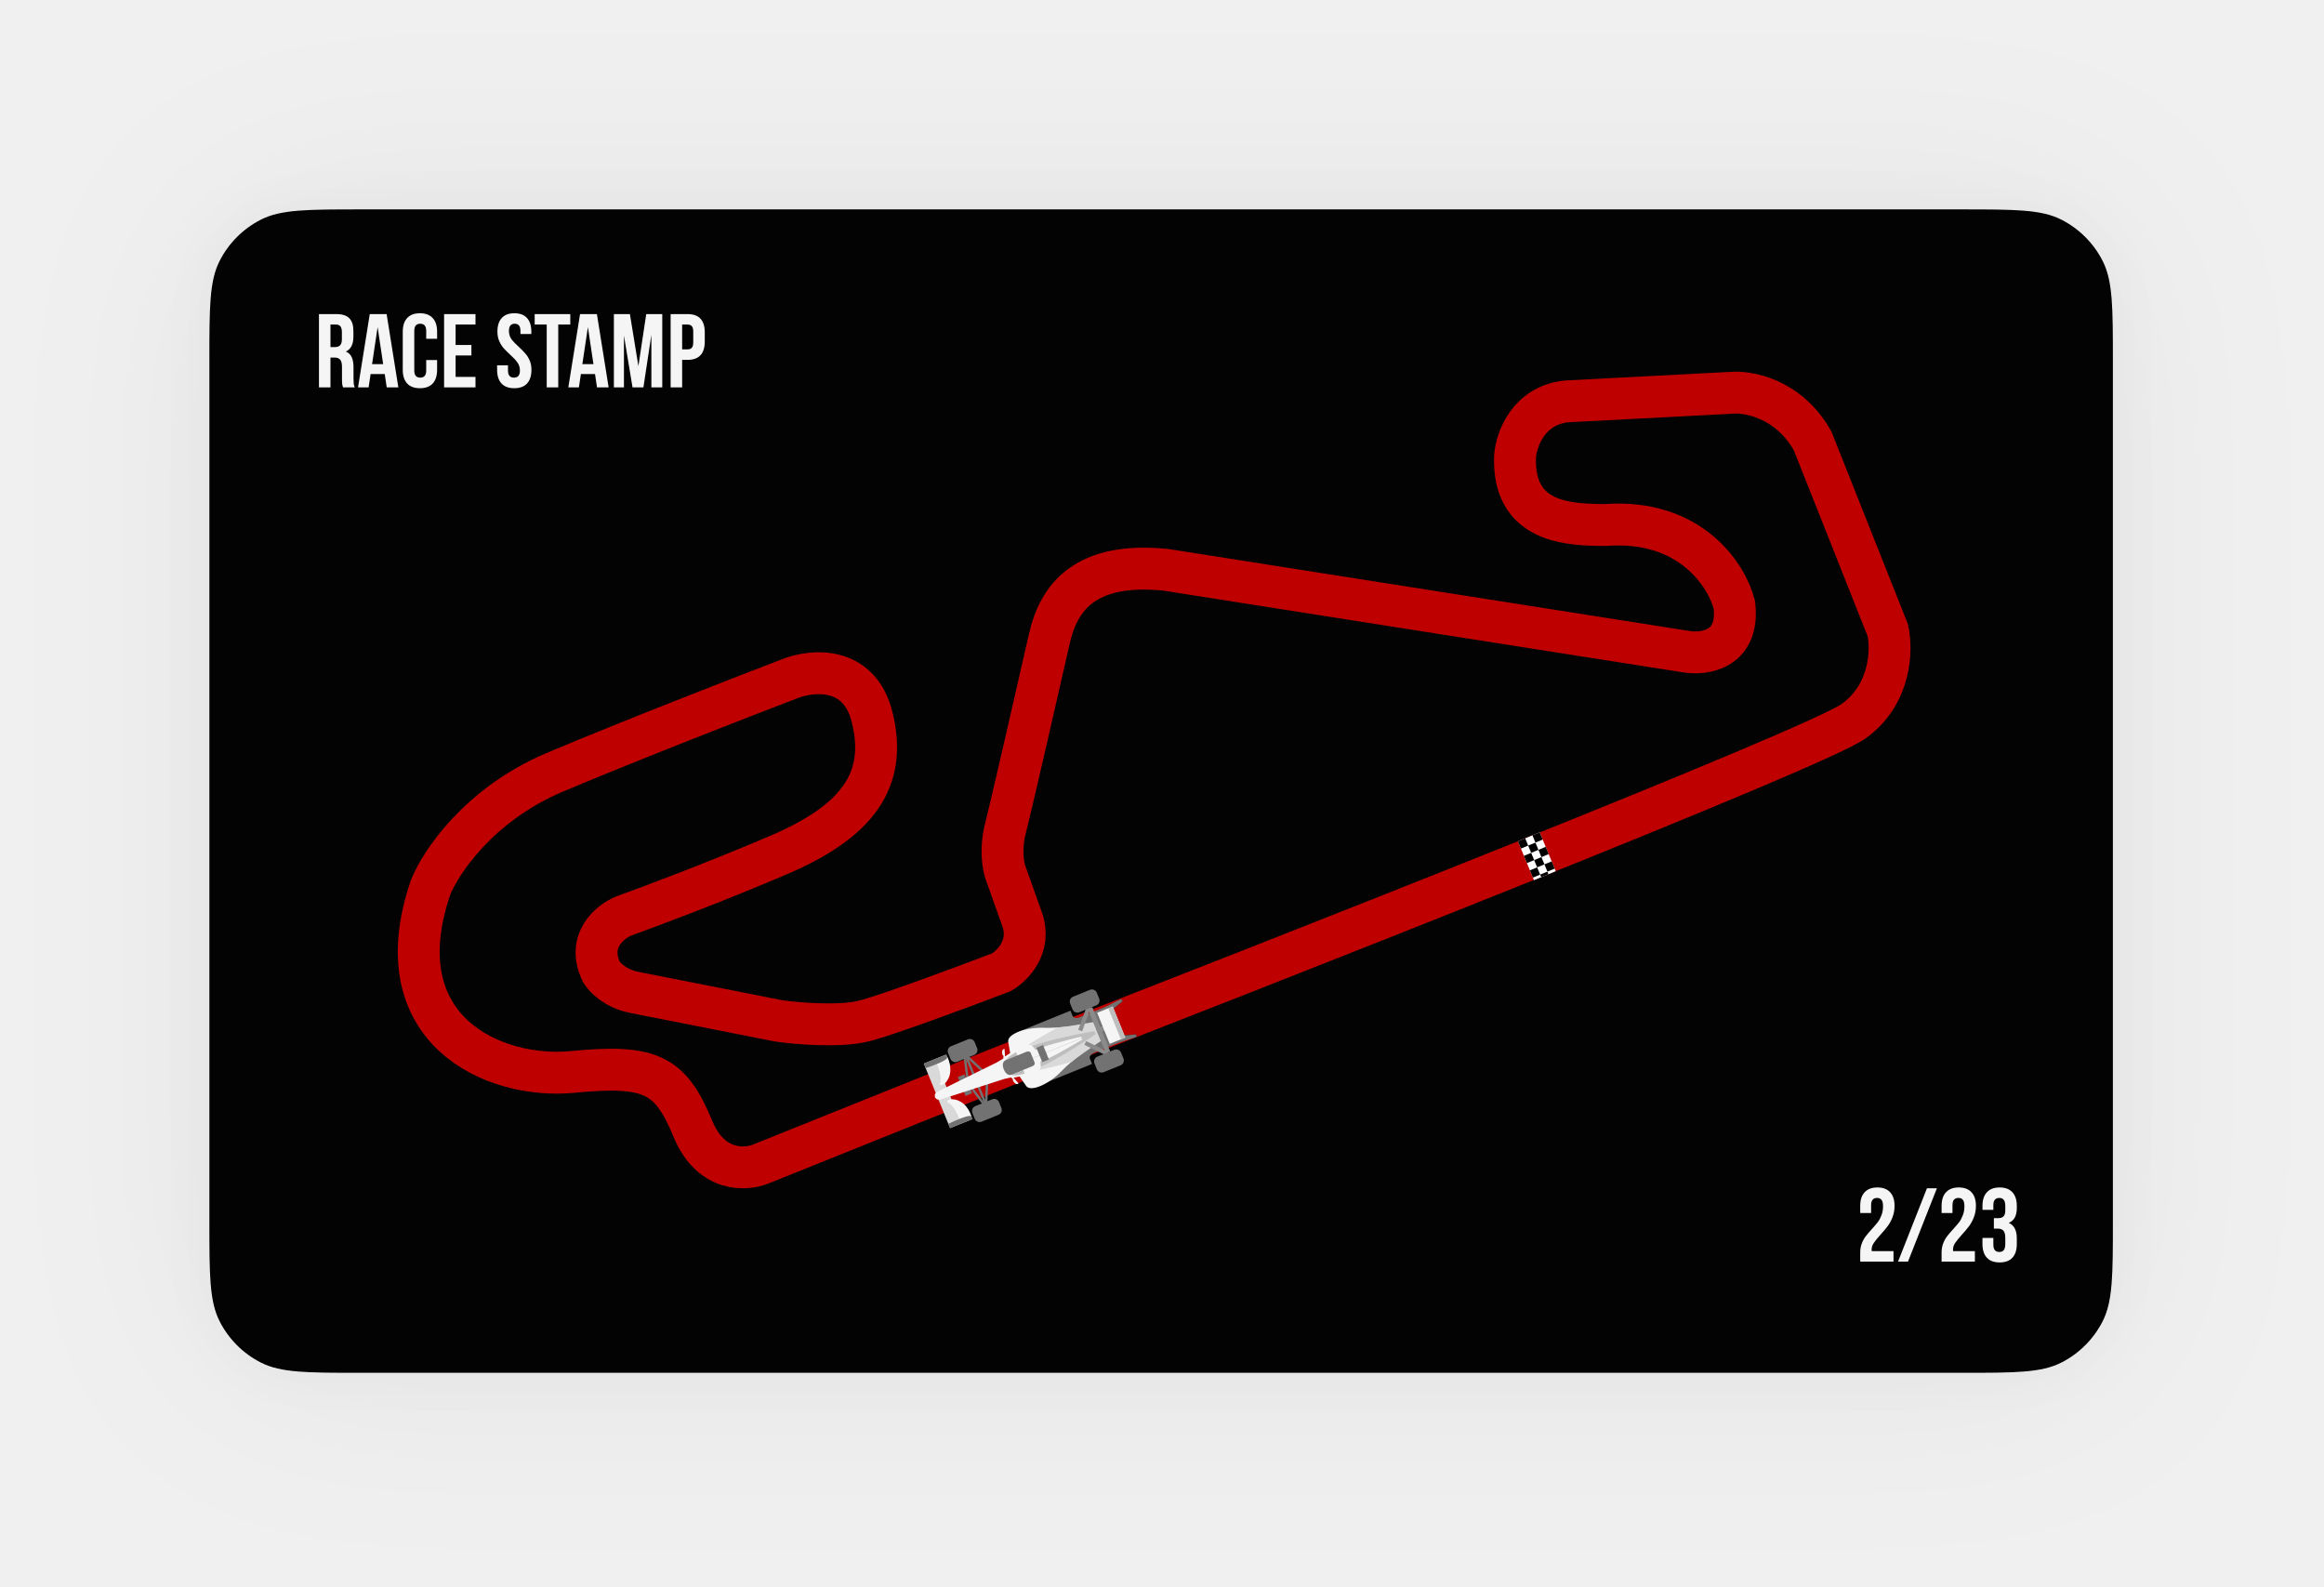
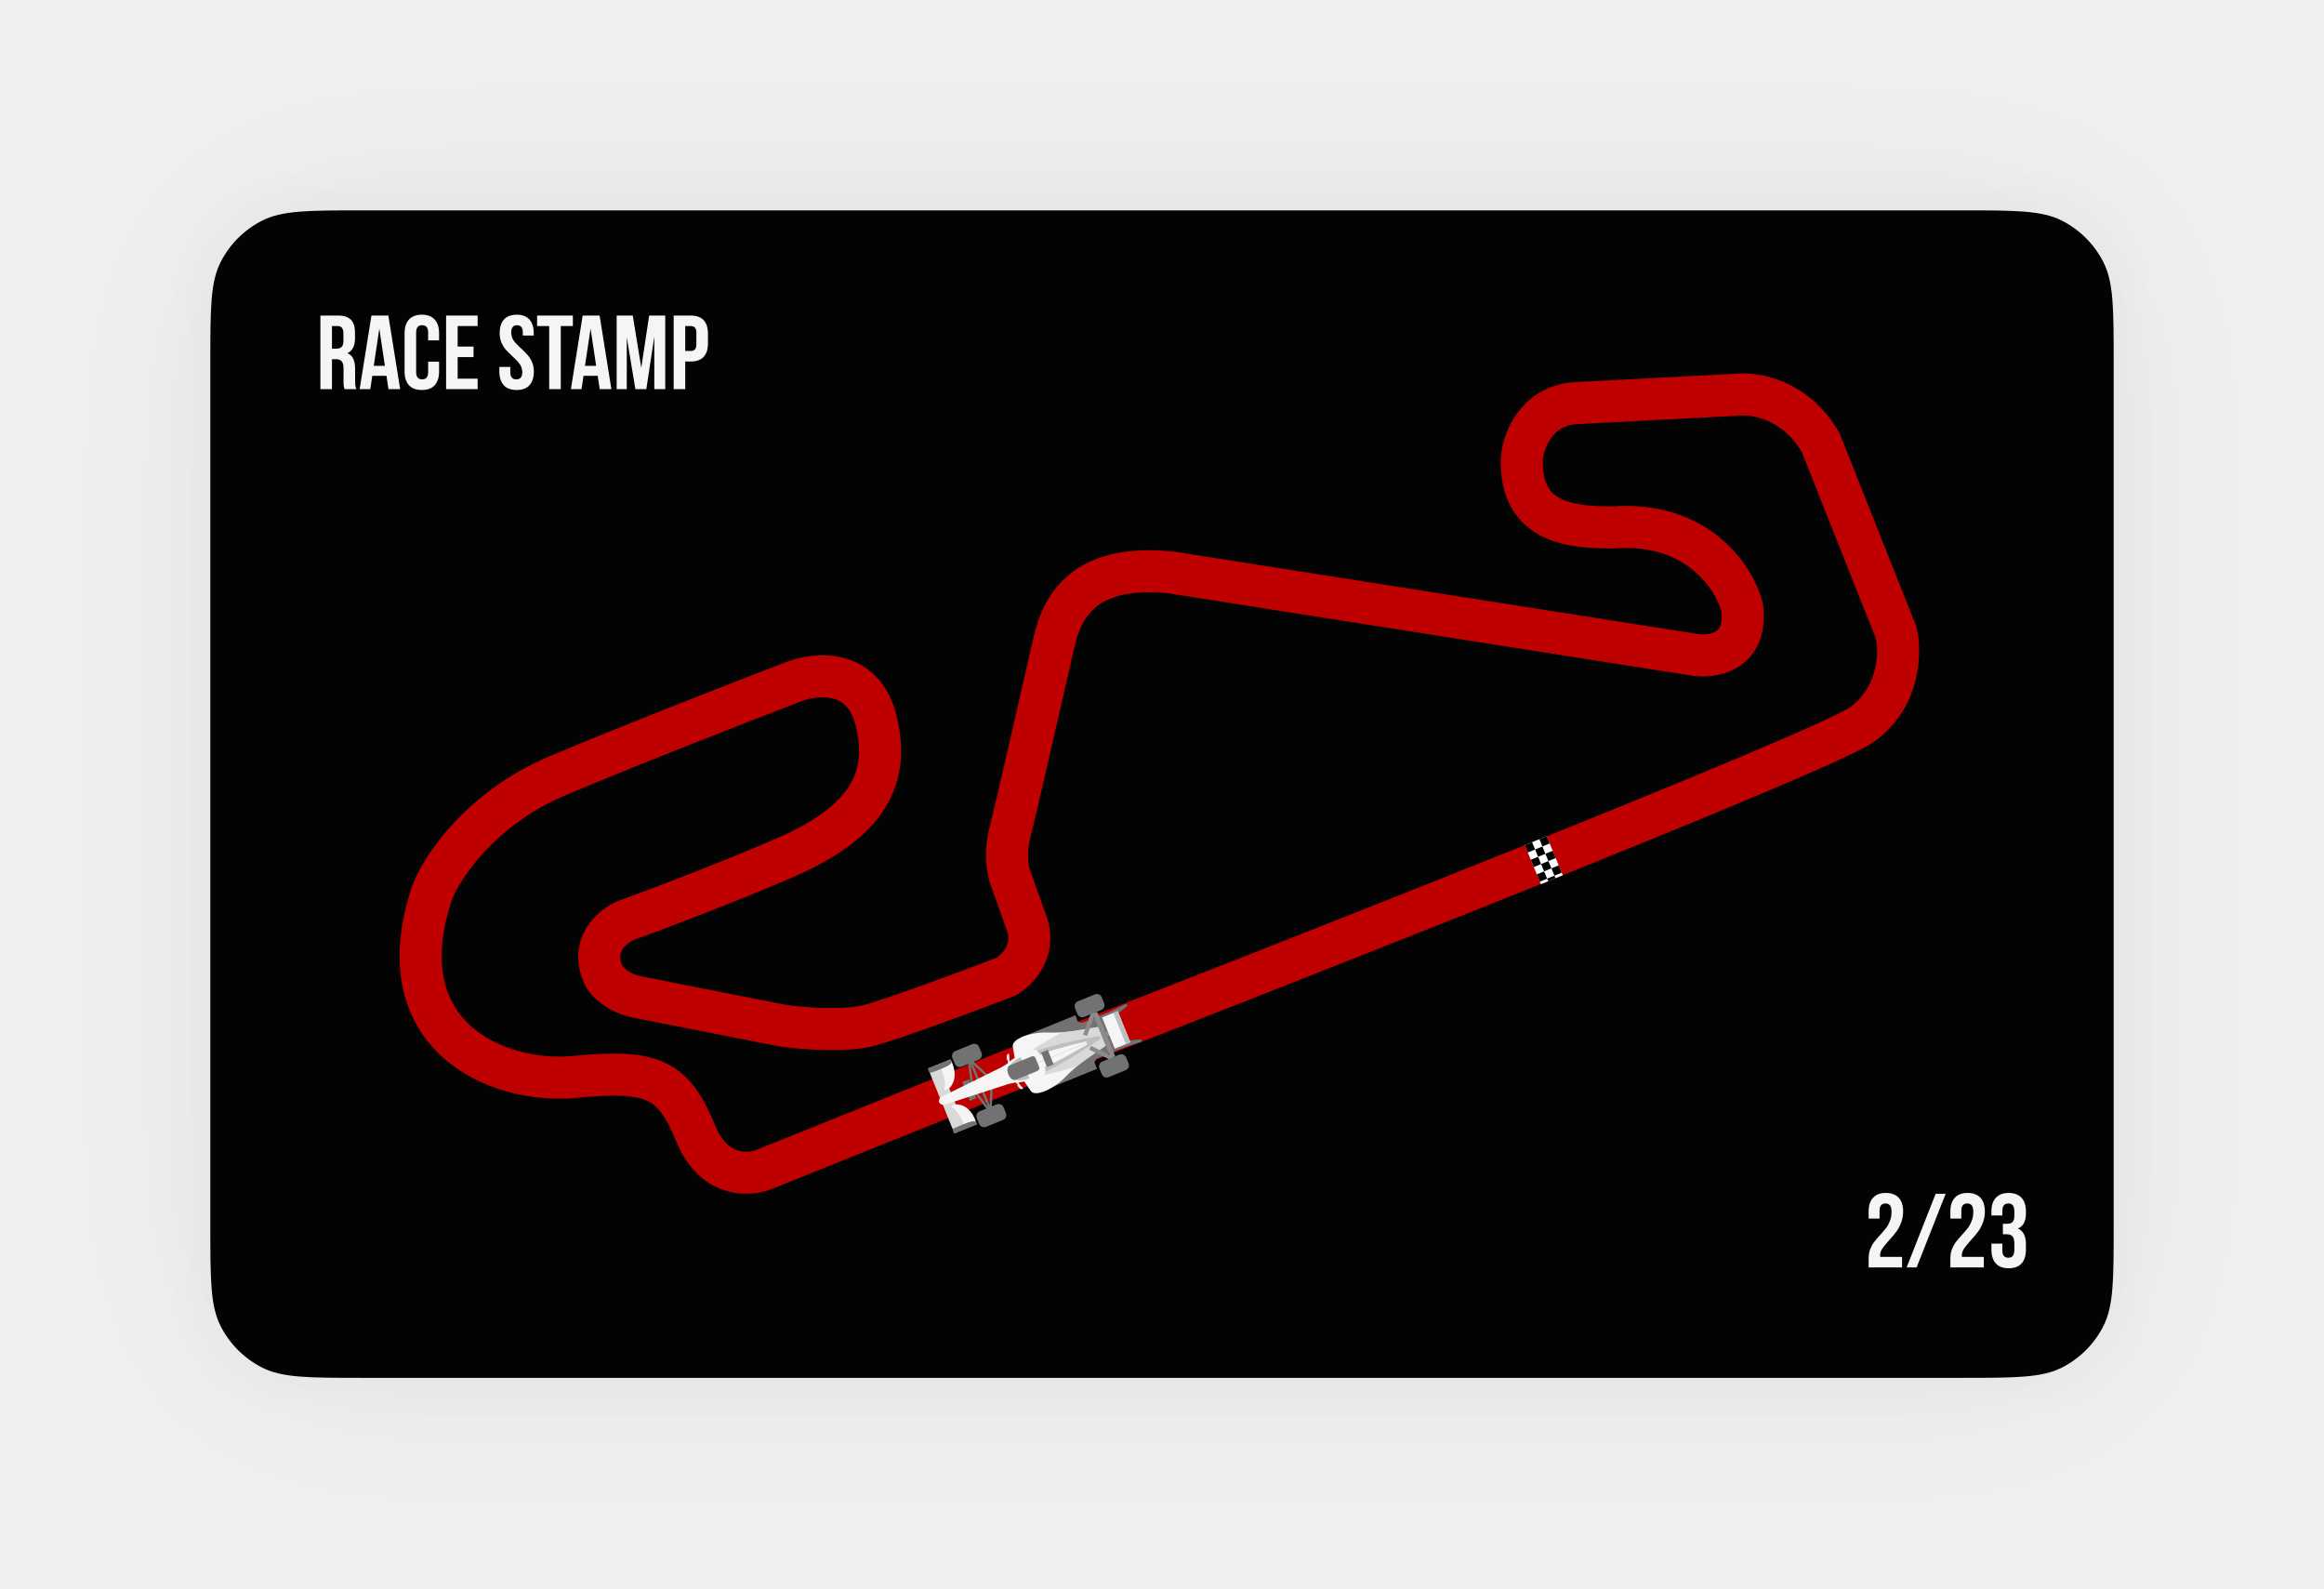
- <svg xmlns="http://www.w3.org/2000/svg" width="444" height="303" viewBox="0 0 444 303" fill="none">
+ <svg xmlns="http://www.w3.org/2000/svg" width="442" height="302" viewBox="0 0 442 302" fill="none">
  <g filter="url(#filter0_dd_715_35119)">
-     <path d="M40 68.8C40 58.719 40 53.679 41.962 49.828C43.688 46.441 46.441 43.688 49.828 41.962C53.679 40 58.719 40 68.8 40H374.867C384.948 40 389.988 40 393.839 41.962C397.225 43.688 399.979 46.441 401.705 49.828C403.667 53.679 403.667 58.719 403.667 68.8V233.45C403.667 243.531 403.667 248.571 401.705 252.422C399.979 255.809 397.225 258.562 393.839 260.288C389.988 262.25 384.948 262.25 374.867 262.25H68.8C58.719 262.25 53.679 262.25 49.828 260.288C46.441 258.562 43.688 255.809 41.962 252.422C40 248.571 40 243.531 40 233.45V68.8Z" fill="#030303" />
+     <path d="M40 68.8C40 58.719 40 53.679 41.962 49.828C43.688 46.441 46.441 43.688 49.828 41.962C53.679 40 58.719 40 68.8 40H373.2C383.281 40 388.321 40 392.172 41.962C395.559 43.688 398.312 46.441 400.038 49.828C402 53.679 402 58.719 402 68.8V233.2C402 243.281 402 248.321 400.038 252.172C398.312 255.559 395.559 258.312 392.172 260.038C388.321 262 383.281 262 373.2 262H68.8C58.719 262 53.679 262 49.828 260.038C46.441 258.312 43.688 255.559 41.962 252.172C40 248.321 40 243.281 40 233.2V68.8Z" fill="#030303" />
    <path d="M359.754 230.44C359.754 229.84 359.654 229.427 359.454 229.2C359.267 228.96 358.987 228.84 358.614 228.84C357.854 228.84 357.474 229.3 357.474 230.22V231.72H355.394V230.36C355.394 229.227 355.674 228.36 356.234 227.76C356.794 227.147 357.607 226.84 358.674 226.84C359.74 226.84 360.554 227.147 361.114 227.76C361.674 228.36 361.954 229.227 361.954 230.36C361.954 231.147 361.82 231.873 361.554 232.54C361.3 233.193 360.994 233.76 360.634 234.24C360.274 234.72 359.807 235.273 359.234 235.9C358.66 236.54 358.24 237.06 357.974 237.46C357.707 237.86 357.574 238.273 357.574 238.7C357.574 238.833 357.58 238.933 357.594 239H361.754V241H355.394V239.28C355.394 238.627 355.494 238.047 355.694 237.54C355.894 237.02 356.14 236.567 356.434 236.18C356.727 235.793 357.114 235.34 357.594 234.82C358.087 234.273 358.474 233.82 358.754 233.46C359.034 233.087 359.267 232.647 359.454 232.14C359.654 231.633 359.754 231.067 359.754 230.44ZM370.043 227L364.523 241H362.623L368.143 227H370.043ZM375.301 230.44C375.301 229.84 375.201 229.427 375.001 229.2C374.814 228.96 374.534 228.84 374.161 228.84C373.401 228.84 373.021 229.3 373.021 230.22V231.72H370.941V230.36C370.941 229.227 371.221 228.36 371.781 227.76C372.341 227.147 373.154 226.84 374.221 226.84C375.287 226.84 376.101 227.147 376.661 227.76C377.221 228.36 377.501 229.227 377.501 230.36C377.501 231.147 377.367 231.873 377.101 232.54C376.847 233.193 376.541 233.76 376.181 234.24C375.821 234.72 375.354 235.273 374.781 235.9C374.207 236.54 373.787 237.06 373.521 237.46C373.254 237.86 373.121 238.273 373.121 238.7C373.121 238.833 373.127 238.933 373.141 239H377.301V241H370.941V239.28C370.941 238.627 371.041 238.047 371.241 237.54C371.441 237.02 371.687 236.567 371.981 236.18C372.274 235.793 372.661 235.34 373.141 234.82C373.634 234.273 374.021 233.82 374.301 233.46C374.581 233.087 374.814 232.647 375.001 232.14C375.201 231.633 375.301 231.067 375.301 230.44ZM383.11 230.44C383.11 229.84 383.01 229.427 382.81 229.2C382.624 228.96 382.344 228.84 381.97 228.84C381.21 228.84 380.83 229.3 380.83 230.22V231.12H378.75V230.36C378.75 229.227 379.03 228.36 379.59 227.76C380.15 227.147 380.964 226.84 382.03 226.84C383.097 226.84 383.91 227.147 384.47 227.76C385.03 228.36 385.31 229.227 385.31 230.36V230.72C385.31 231.48 385.184 232.1 384.93 232.58C384.677 233.047 384.29 233.387 383.77 233.6C384.797 234.053 385.31 235.033 385.31 236.54V237.64C385.31 238.773 385.03 239.647 384.47 240.26C383.91 240.86 383.097 241.16 382.03 241.16C380.964 241.16 380.15 240.86 379.59 240.26C379.03 239.647 378.75 238.773 378.75 237.64V236.48H380.83V237.78C380.83 238.7 381.21 239.16 381.97 239.16C382.344 239.16 382.624 239.047 382.81 238.82C383.01 238.58 383.11 238.167 383.11 237.58V236.48C383.11 235.84 382.997 235.387 382.77 235.12C382.544 234.84 382.177 234.7 381.67 234.7H380.93V232.7H381.79C382.23 232.7 382.557 232.587 382.77 232.36C382.997 232.133 383.11 231.753 383.11 231.22V230.44Z" fill="#F5F5F6" />
    <path d="M65.537 74C65.457 73.773 65.403 73.56 65.377 73.36C65.35 73.16 65.337 72.8 65.337 72.28V70.08C65.337 69.44 65.223 68.987 64.997 68.72C64.77 68.44 64.403 68.3 63.897 68.3H63.137V74H60.937V60H64.257C65.39 60 66.217 60.267 66.737 60.8C67.257 61.32 67.517 62.127 67.517 63.22V64.32C67.517 65.76 67.037 66.707 66.077 67.16C66.597 67.373 66.97 67.733 67.197 68.24C67.423 68.733 67.537 69.367 67.537 70.14V72.3C67.537 72.7 67.55 73.027 67.577 73.28C67.603 73.52 67.67 73.76 67.777 74H65.537ZM63.137 66.3H63.997C64.437 66.3 64.763 66.187 64.977 65.96C65.203 65.733 65.317 65.353 65.317 64.82V63.44C65.317 62.933 65.223 62.567 65.037 62.34C64.863 62.113 64.583 62 64.197 62H63.137V66.3ZM73.884 74L73.504 71.46H70.804L70.424 74H68.404L70.644 60H73.864L76.104 74H73.884ZM73.204 69.56L72.144 62.48L71.084 69.56H73.204ZM83.508 70.64C83.508 71.773 83.228 72.647 82.668 73.26C82.108 73.86 81.295 74.16 80.228 74.16C79.162 74.16 78.348 73.86 77.788 73.26C77.228 72.647 76.948 71.773 76.948 70.64V63.36C76.948 62.227 77.228 61.36 77.788 60.76C78.348 60.147 79.162 59.84 80.228 59.84C81.295 59.84 82.108 60.147 82.668 60.76C83.228 61.36 83.508 62.227 83.508 63.36V64.72H81.428V63.22C81.428 62.3 81.048 61.84 80.288 61.84C79.528 61.84 79.148 62.3 79.148 63.22V70.78C79.148 71.687 79.528 72.14 80.288 72.14C81.048 72.14 81.428 71.687 81.428 70.78V68.78H83.508V70.64ZM90.063 65.9V67.9H87.043V72H90.843V74H84.843V60H90.843V62H87.043V65.9H90.063ZM95.032 63.36C95.032 62.227 95.305 61.36 95.852 60.76C96.398 60.147 97.205 59.84 98.272 59.84C99.338 59.84 100.145 60.147 100.692 60.76C101.238 61.36 101.512 62.227 101.512 63.36V63.8H99.432V63.22C99.432 62.74 99.338 62.393 99.152 62.18C98.965 61.953 98.692 61.84 98.332 61.84C97.972 61.84 97.698 61.953 97.512 62.18C97.325 62.393 97.232 62.74 97.232 63.22C97.232 63.807 97.385 64.32 97.692 64.76C98.012 65.2 98.485 65.7 99.112 66.26C99.632 66.74 100.052 67.167 100.372 67.54C100.692 67.9 100.965 68.34 101.192 68.86C101.418 69.38 101.532 69.973 101.532 70.64C101.532 71.773 101.252 72.647 100.692 73.26C100.132 73.86 99.318 74.16 98.252 74.16C97.185 74.16 96.372 73.86 95.812 73.26C95.252 72.647 94.972 71.773 94.972 70.64V69.78H97.052V70.78C97.052 71.687 97.432 72.14 98.192 72.14C98.952 72.14 99.332 71.687 99.332 70.78C99.332 70.193 99.172 69.68 98.852 69.24C98.545 68.8 98.078 68.3 97.452 67.74C96.932 67.26 96.512 66.84 96.192 66.48C95.872 66.107 95.598 65.66 95.372 65.14C95.145 64.62 95.032 64.027 95.032 63.36ZM108.952 60V62H106.652V74H104.452V62H102.152V60H108.952ZM114.059 74L113.679 71.46H110.979L110.599 74H108.579L110.819 60H114.039L116.279 74H114.059ZM113.379 69.56L112.319 62.48L111.259 69.56H113.379ZM123.464 60H126.524V74H124.444V63.96L122.924 74H120.844L119.204 64.1V74H117.284V60H120.344L121.964 69.94L123.464 60ZM131.364 60C132.458 60 133.278 60.293 133.824 60.88C134.371 61.467 134.644 62.327 134.644 63.46V65.28C134.644 66.413 134.371 67.273 133.824 67.86C133.278 68.447 132.458 68.74 131.364 68.74H130.324V74H128.124V60H131.364ZM130.324 66.74H131.364C131.724 66.74 131.991 66.64 132.164 66.44C132.351 66.24 132.444 65.9 132.444 65.42V63.32C132.444 62.84 132.351 62.5 132.164 62.3C131.991 62.1 131.724 62 131.364 62H130.324V66.74Z" fill="#F5F5F6" />
    <path d="M192.05 203.588L145.423 222.33C142.512 223.56 135.831 223.953 132.397 215.689C128.105 205.359 124.552 203.293 109.454 204.768C94.356 206.244 73.04 196.799 82.218 169.645C84.093 164.824 91.484 153.647 106.049 147.508C120.614 141.369 142.019 133.046 150.9 129.651C155.094 127.979 164.103 127.083 166.59 136.883C169.699 149.132 163.63 156.954 148.828 163.299C136.986 168.376 124.157 173.187 119.223 174.958C116.559 176.04 111.97 179.71 114.93 185.731C115.523 186.715 117.595 188.86 121.147 189.568C124.7 190.276 141.081 193.503 148.828 195.028C152.331 195.52 160.492 196.209 165.11 195.028C169.728 193.848 184.501 188.338 191.31 185.731C193.382 184.55 197.083 180.89 195.307 175.696L192.05 166.546C191.656 165.365 191.103 162.089 192.05 158.429C192.998 154.769 198.07 132.603 200.487 121.977C202.278 114.108 207.296 107.308 222.691 108.843L322.162 124.487C325.665 125.077 332.405 124.103 331.339 115.484C329.908 109.926 322.991 99.103 306.768 100.284C299.366 100.284 288.975 99.782 289.449 87.15C289.696 83.952 292.025 77.38 299.366 76.671L330.599 75.048C333.905 74.704 341.671 76.052 346.29 84.198L360.648 120.354C361.487 123.994 361.358 132.574 354.135 137.768C346.911 142.963 243.069 183.812 192.05 203.588Z" stroke-width="8" stroke="#BF0000" />
    <g clip-path="url(#clip0_715_35119)">
      <g clip-path="url(#clip1_715_35119)">
        <rect width="6" height="24" transform="translate(290 160.715) rotate(-22.4086)" fill="white" />
        <rect width="1.5" height="1.5" transform="translate(290 160.715) rotate(-22.4086)" fill="black" />
        <rect width="1.5" height="1.5" transform="translate(291.145 163.488) rotate(-22.4086)" fill="black" />
        <rect width="1.5" height="1.5" transform="translate(292.287 166.262) rotate(-22.4086)" fill="black" />
        <rect width="1.5" height="1.5" transform="translate(291.959 161.53) rotate(-22.4086)" fill="black" />
        <rect width="1.5" height="1.5" transform="translate(293.102 164.303) rotate(-22.4086)" fill="black" />
        <rect width="1.5" height="1.5" transform="translate(294.246 167.077) rotate(-22.4086)" fill="black" />
        <rect width="1.5" height="1.5" transform="translate(292.773 159.571) rotate(-22.4086)" fill="black" />
        <rect width="1.5" height="1.5" transform="translate(293.918 162.345) rotate(-22.4086)" fill="black" />
        <rect width="1.5" height="1.5" transform="translate(295.061 165.119) rotate(-22.4086)" fill="black" />
        <rect width="1.5" height="1.5" transform="translate(296.203 167.891) rotate(-22.4086)" fill="black" />
        <rect width="1.5" height="1.5" transform="translate(294.732 160.386) rotate(-22.4086)" fill="black" />
        <rect width="1.5" height="1.5" transform="translate(295.875 163.16) rotate(-22.4086)" fill="black" />
        <rect width="1.5" height="1.5" transform="translate(297.02 165.932) rotate(-22.4086)" fill="black" />
      </g>
    </g>
    <rect x="184.266" y="205.232" width="3.889" height="1.373" transform="rotate(67.9198 184.266 205.232)" fill="#727272" />
    <rect x="184.756" y="201.578" width="4.118" height="0.458" transform="rotate(67.9198 184.756 201.578)" fill="#727272" />
    <rect x="184.969" y="201.675" width="3.977" height="0.458" transform="rotate(43.0688 184.969 201.675)" fill="#727272" />
    <rect width="3.977" height="0.458" transform="matrix(0.124423 0.992229 0.992229 -0.124423 184.094 201.942)" fill="#727272" />
    <rect width="4.118" height="0.458" transform="matrix(-0.375904 -0.926659 -0.926659 0.375904 188.541 210.904)" fill="#727272" />
    <rect width="3.977" height="0.458" transform="matrix(0.0483407 -0.998831 -0.998831 -0.0483407 188.623 210.685)" fill="#727272" />
    <rect x="187.809" y="211.102" width="3.977" height="0.458" transform="rotate(-127.013 187.809 211.102)" fill="#727272" />
    <path d="M176.823 203.315L180.639 201.768C181.909 204.412 180.844 206.128 180.153 206.655L180.927 208.563L179.231 209.251L176.823 203.315Z" fill="#D9D9DA" stroke-width="0.5" stroke="#D9D9DA" />
    <path d="M179.813 207.038C180.317 205.846 179.471 203.556 179.027 202.666L180.723 201.978C181.993 204.623 180.928 206.339 180.237 206.866L179.813 207.038Z" fill="#F5F5F6" stroke-width="0.5" stroke-linejoin="round" stroke="#F5F5F6" />
    <path d="M176.821 203.314L180.637 201.767L180.723 201.979C180.521 202.455 178.152 203.35 176.993 203.738L176.821 203.314Z" fill="#727272" stroke-width="0.5" stroke="#727272" />
    <path d="M181.651 215.181L185.454 213.639C184.522 210.857 182.568 210.366 181.707 210.468L180.933 208.56L179.243 209.246L181.651 215.181Z" fill="#D9D9DA" stroke-width="0.5" stroke="#D9D9DA" />
    <path d="M181.203 210.424C182.373 210.885 183.312 212.999 183.595 213.897L185.282 213.213C184.408 210.574 182.48 210.14 181.625 210.253L181.203 210.424Z" fill="#F5F5F6" stroke-width="0.5" stroke-linejoin="round" stroke="#F5F5F6" />
    <path d="M181.651 215.181L185.467 213.633L185.39 213.445C184.929 213.282 182.604 214.283 181.498 214.805L181.651 215.181Z" fill="#727272" stroke-width="0.5" stroke="#727272" />
    <path d="M206.26 194.336L214.315 191.068C212.619 191.756 212 192.665 211.903 193.034L212.935 195.578L196.4 202.285L194.336 197.197L204.512 193.07L204.942 194.13C205.061 194.424 205.624 194.594 206.26 194.336Z" fill="#727272" />
    <path d="M214.316 191.068L211.905 193.034" stroke-width="0.5" stroke="black" />
    <path d="M211.647 192.398L211.905 193.034L214.316 191.068L211.647 192.398Z" fill="#727272" stroke-width="0.5" stroke="#727272" />
    <path d="M209.011 201.117L217.066 197.849C215.37 198.537 214.293 198.316 213.966 198.119L212.934 195.575L196.4 202.283L198.463 207.37L208.639 203.243L208.209 202.183C208.089 201.889 208.375 201.375 209.011 201.117Z" fill="#727272" />
    <path d="M217.066 197.849L213.967 198.119" stroke-width="0.5" stroke="black" />
    <path d="M214.225 198.755L213.967 198.119L217.066 197.849L214.225 198.755Z" fill="#727272" stroke-width="0.5" stroke="#727272" />
    <path d="M199.421 196.339C202.038 196.463 206.852 195.793 208.932 195.443L209.62 197.139L178.671 209.694C178.395 209.016 178.892 208.617 179.175 208.502L190.49 202.925L191.676 202.197L191.716 201.687C191.477 201.586 191.444 201.221 191.458 201.051C191.421 200.474 191.752 200.356 191.922 200.369L192.014 201.813L192.988 201.171L192.638 199.091C192.248 197.521 196.149 196.185 199.421 196.339Z" fill="#F5F5F6" />
    <path d="M202.782 204.632C204.574 202.72 208.494 199.846 210.23 198.648L209.542 196.952L178.592 209.507C178.868 210.185 179.502 210.126 179.784 210.011L191.787 206.129L193.145 205.825L193.529 206.163C193.428 206.402 193.659 206.687 193.787 206.799C194.163 207.239 194.482 207.093 194.595 206.965L193.655 205.865L194.801 205.647L195.999 207.383C196.813 208.781 200.543 207.021 202.782 204.632Z" fill="#F5F5F6" />
    <path d="M208.856 195.257L209.63 197.165L192.459 204.131L191.943 202.859C192.346 201.905 198.787 198.025 202.106 196.267C203.092 196.262 207.087 195.563 208.856 195.257Z" fill="#D9D9DA" />
    <path d="M210.318 198.86L209.544 196.953L192.373 203.918L192.889 205.19C193.843 205.593 201.167 203.889 204.772 202.838C205.483 202.155 208.836 199.873 210.318 198.86Z" fill="#D9D9DA" />
    <path d="M209.343 197.531C207.25 198.979 203.943 201.107 200.825 202.789C199.267 203.63 197.749 204.362 196.451 204.842C195.801 205.082 195.2 205.26 194.673 205.356C194.15 205.452 193.677 205.471 193.295 205.372L193.174 205.34L192.698 204.168L192.697 204.168L192.076 202.637L192.141 202.529C192.346 202.192 192.698 201.876 193.14 201.581C193.585 201.282 194.141 200.992 194.774 200.711C196.04 200.15 197.639 199.619 199.342 199.136C202.75 198.171 206.606 197.394 209.116 196.974L209.197 197.26L209.343 197.531Z" fill="#BEBEBF" />
    <path d="M206.669 198.342L206.784 198.575C205.559 199.313 203.678 200.41 202.019 201.298C201.19 201.742 200.411 202.137 199.796 202.409C199.489 202.544 199.215 202.653 198.995 202.721C198.911 202.747 198.83 202.766 198.756 202.781L198.818 203.352C198.85 203.537 198.878 203.79 198.795 204.04C198.704 204.315 198.492 204.548 198.118 204.7L196.208 205.472L195.977 205.566L194.882 202.867L194.885 202.865L194.973 203.081L206.652 198.343L206.645 198.321L206.629 198.289L194.952 203.026L193.946 200.543L194.177 200.449L196.085 199.673C196.46 199.521 196.774 199.541 197.031 199.674C197.264 199.796 197.42 199.998 197.526 200.152L197.879 200.605C197.943 200.564 198.014 200.522 198.093 200.482C198.299 200.377 198.57 200.264 198.885 200.148C199.516 199.914 200.349 199.655 201.253 199.396C203.063 198.877 205.176 198.353 206.569 198.03L206.669 198.342Z" fill="#F5F5F6" />
    <path d="M198.673 201.804L198.002 200.15L199.273 199.635L199.944 201.288L198.673 201.804ZM199.121 202.908L198.673 201.805L199.944 201.289L200.392 202.392L199.121 202.908Z" fill="#727272" />
    <path d="M191.775 204.284C191.328 203.182 191.782 202.677 192.065 202.563L196.092 200.929C196.6 200.723 196.852 200.977 196.914 201.13L197.286 202.048L191.775 204.284ZM197.662 202.967C197.724 203.12 197.721 203.478 197.212 203.684L193.185 205.318C192.902 205.433 192.225 205.386 191.778 204.284L197.29 202.048L197.662 202.967Z" fill="#727272" />
    <rect x="190.488" y="209.618" width="3.203" height="5.49" rx="1" transform="rotate(67.9198 190.488 209.618)" fill="#727272" />
    <rect x="185.844" y="198.173" width="3.203" height="5.49" rx="1" transform="rotate(67.9198 185.844 198.173)" fill="#727272" />
    <rect x="208.344" y="192.583" width="4.695" height="0.798" transform="rotate(109.895 208.344 192.583)" fill="#8B8B8B" />
    <rect x="208.674" y="192.377" width="4.575" height="0.915" transform="rotate(67.9198 208.674 192.377)" fill="#8B8B8B" />
    <rect x="211.07" y="195.849" width="0.458" height="1.83" transform="rotate(67.9198 211.07 195.849)" fill="#8B8B8B" />
    <rect width="4.695" height="0.798" transform="matrix(-0.899221 -0.437495 -0.437495 0.899221 211.73 200.93)" fill="#8B8B8B" />
    <rect width="4.575" height="0.915" transform="matrix(-0.375904 -0.926659 -0.926659 0.375904 212.109 200.848)" fill="#8B8B8B" />
    <rect width="0.458" height="1.83" transform="matrix(-0.375904 -0.926659 -0.926659 0.375904 211.41 196.688)" fill="#8B8B8B" />
    <rect x="209.164" y="188.712" width="3.203" height="5.49" rx="1" transform="rotate(67.9198 209.164 188.712)" fill="#727272" />
    <rect x="212.578" y="192.264" width="6.405" height="3.203" transform="rotate(67.9198 212.578 192.264)" fill="#F5F5F6" />
    <rect x="212.578" y="192.264" width="6.405" height="0.915" transform="rotate(67.9198 212.578 192.264)" fill="#BEBEBF" />
    <rect x="213.809" y="200.162" width="3.203" height="5.49" rx="1" transform="rotate(67.9198 213.809 200.162)" fill="#727272" />
  </g>
  <defs>
-     <filter id="filter0_dd_715_35119" x="0" y="0" width="443.666" height="302.25" filterUnits="userSpaceOnUse" color-interpolation-filters="sRGB">
+     <filter id="filter0_dd_715_35119" x="0" y="0" width="442" height="302" filterUnits="userSpaceOnUse" color-interpolation-filters="sRGB">
      <feFlood flood-opacity="0" result="BackgroundImageFix" />
      <feColorMatrix in="SourceAlpha" type="matrix" values="0 0 0 0 0 0 0 0 0 0 0 0 0 0 0 0 0 0 127 0" result="hardAlpha" />
      <feOffset />
      <feGaussianBlur stdDeviation="20" />
      <feComposite in2="hardAlpha" operator="out" />
      <feColorMatrix type="matrix" values="0 0 0 0 0.012 0 0 0 0 0.012 0 0 0 0 0.012 0 0 0 0.05 0" />
      <feBlend mode="normal" in2="BackgroundImageFix" result="effect1_dropShadow_715_35119" />
      <feColorMatrix in="SourceAlpha" type="matrix" values="0 0 0 0 0 0 0 0 0 0 0 0 0 0 0 0 0 0 127 0" result="hardAlpha" />
      <feOffset />
      <feGaussianBlur stdDeviation="5" />
      <feComposite in2="hardAlpha" operator="out" />
      <feColorMatrix type="matrix" values="0 0 0 0 0.012 0 0 0 0 0.012 0 0 0 0 0.012 0 0 0 0.03 0" />
      <feBlend mode="normal" in2="effect1_dropShadow_715_35119" result="effect2_dropShadow_715_35119" />
      <feBlend mode="normal" in="SourceGraphic" in2="effect2_dropShadow_715_35119" result="shape" />
    </filter>
    <clipPath id="clip0_715_35119">
      <rect width="4.5" height="8.03" fill="white" transform="translate(290 160.715) rotate(-22.4086)" />
    </clipPath>
    <clipPath id="clip1_715_35119">
      <rect width="6" height="24" fill="white" transform="translate(290 160.715) rotate(-22.4086)" />
    </clipPath>
  </defs>
</svg>
